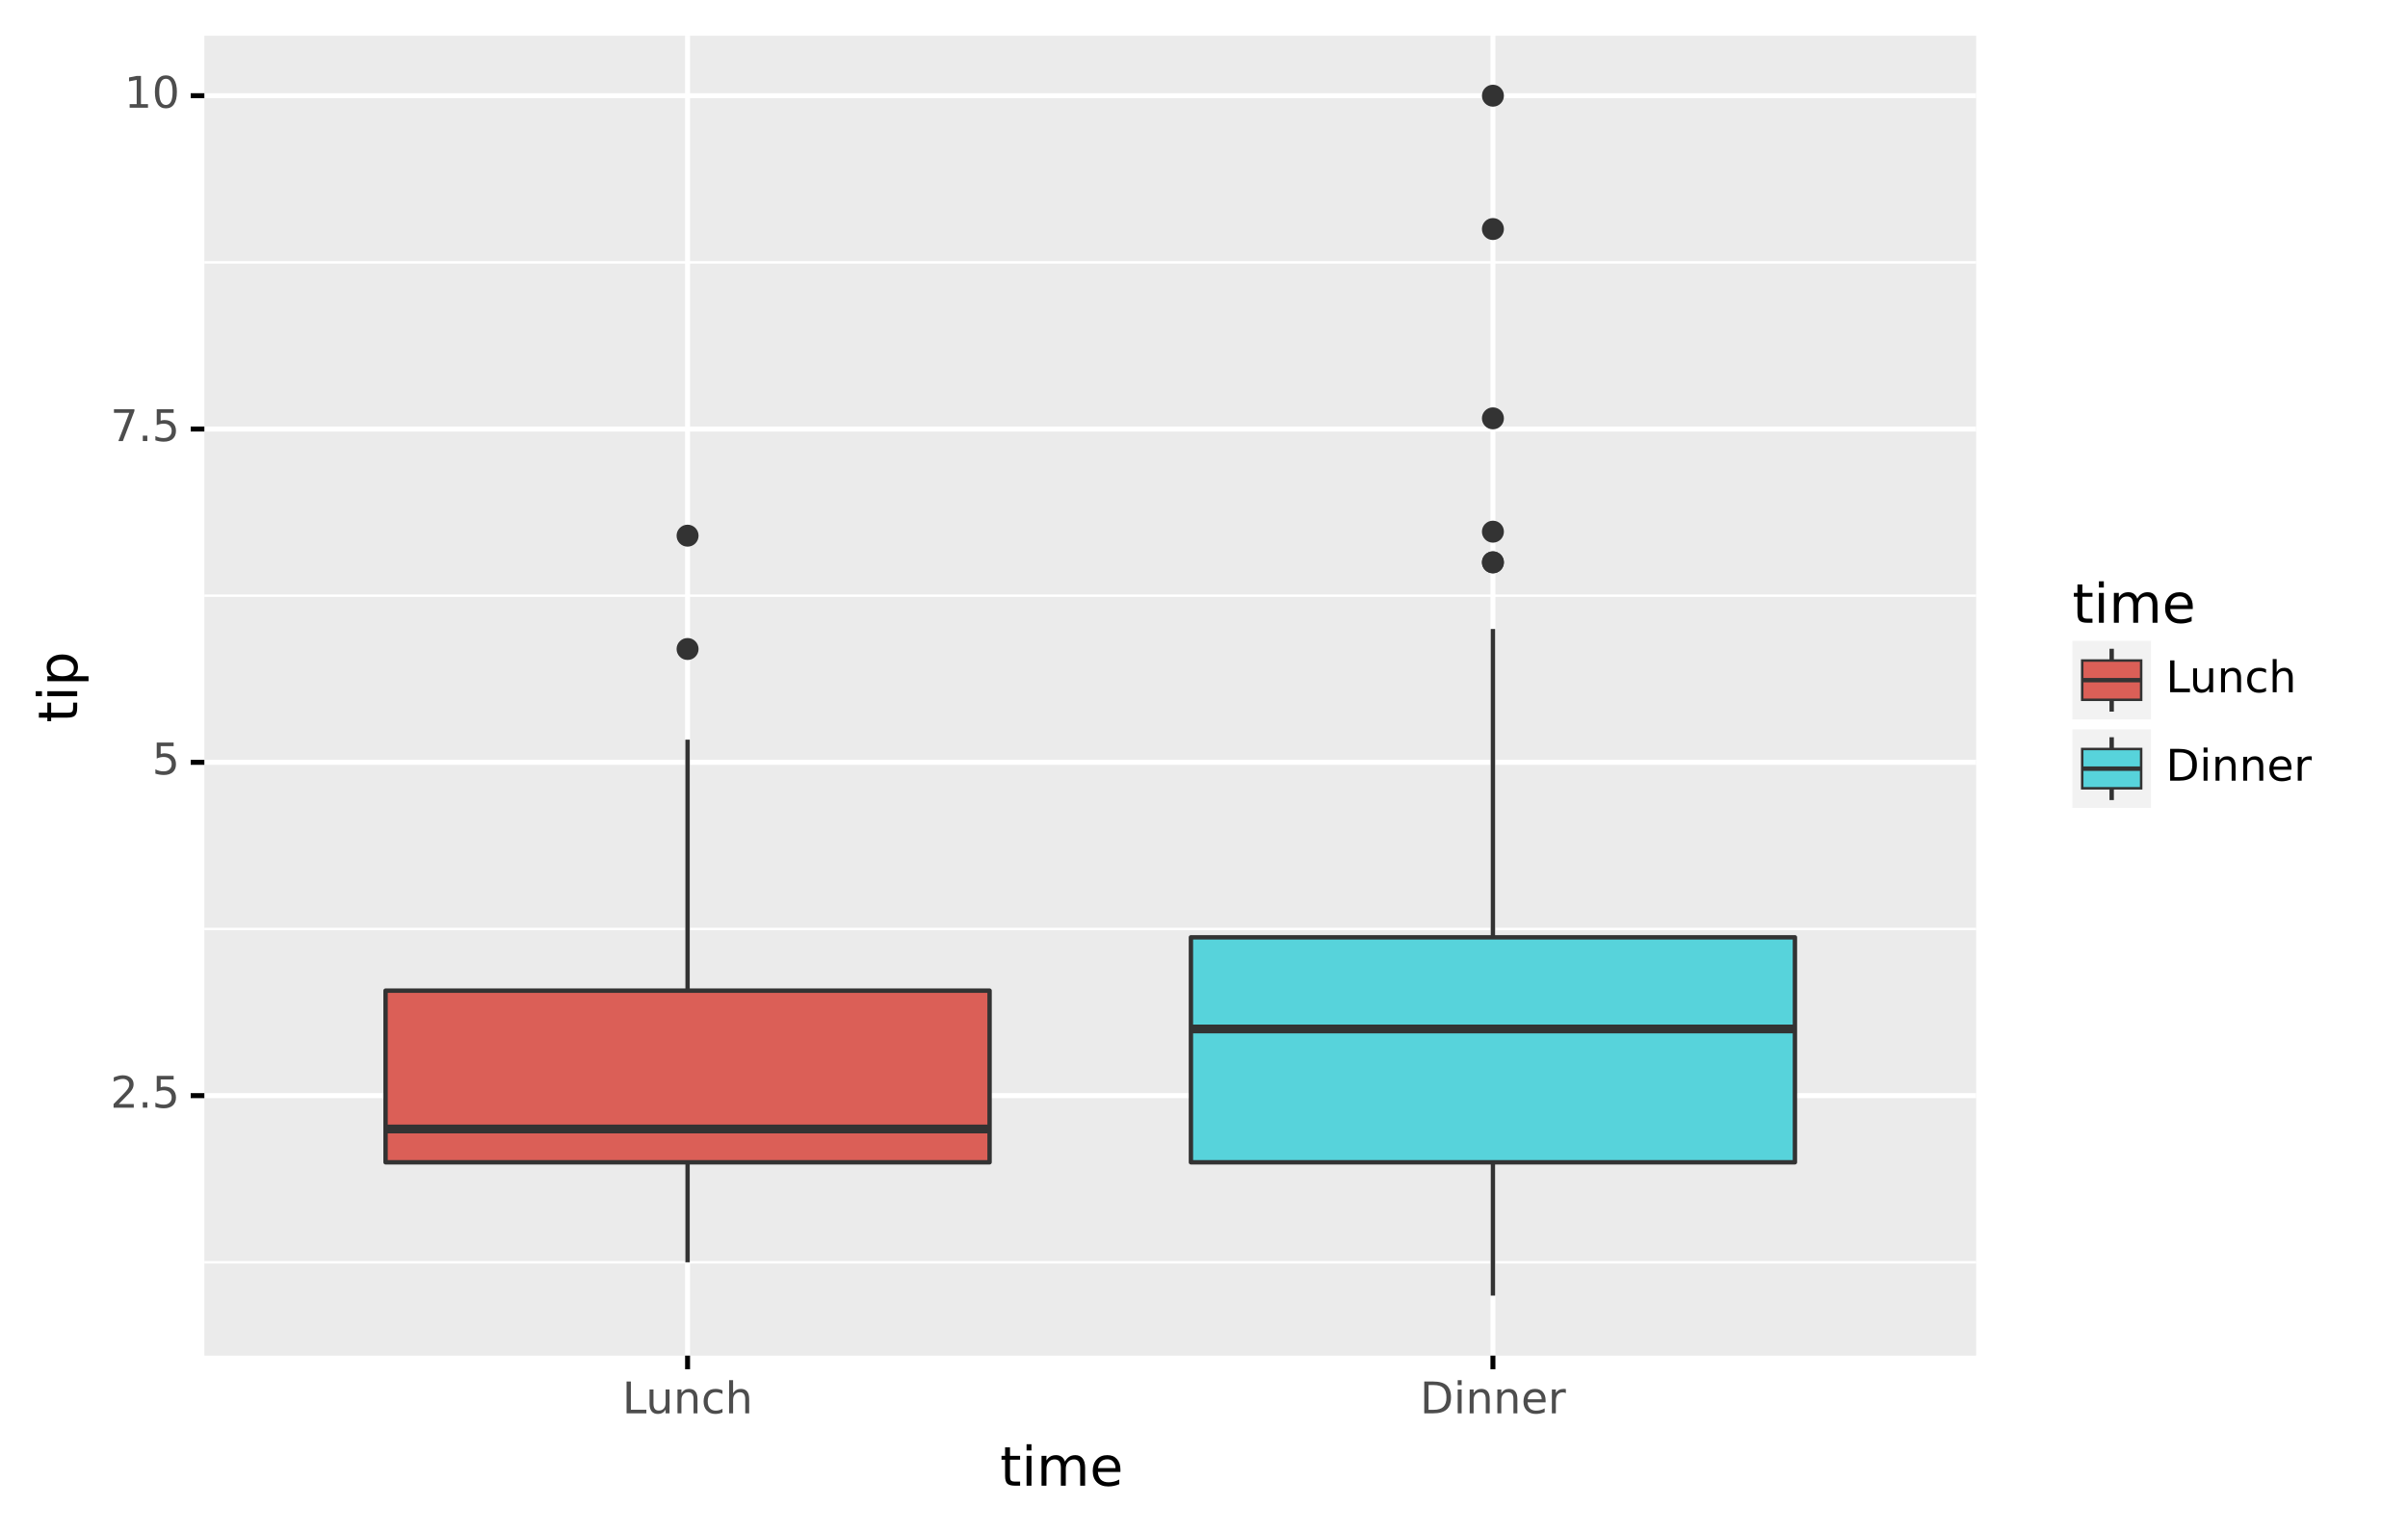
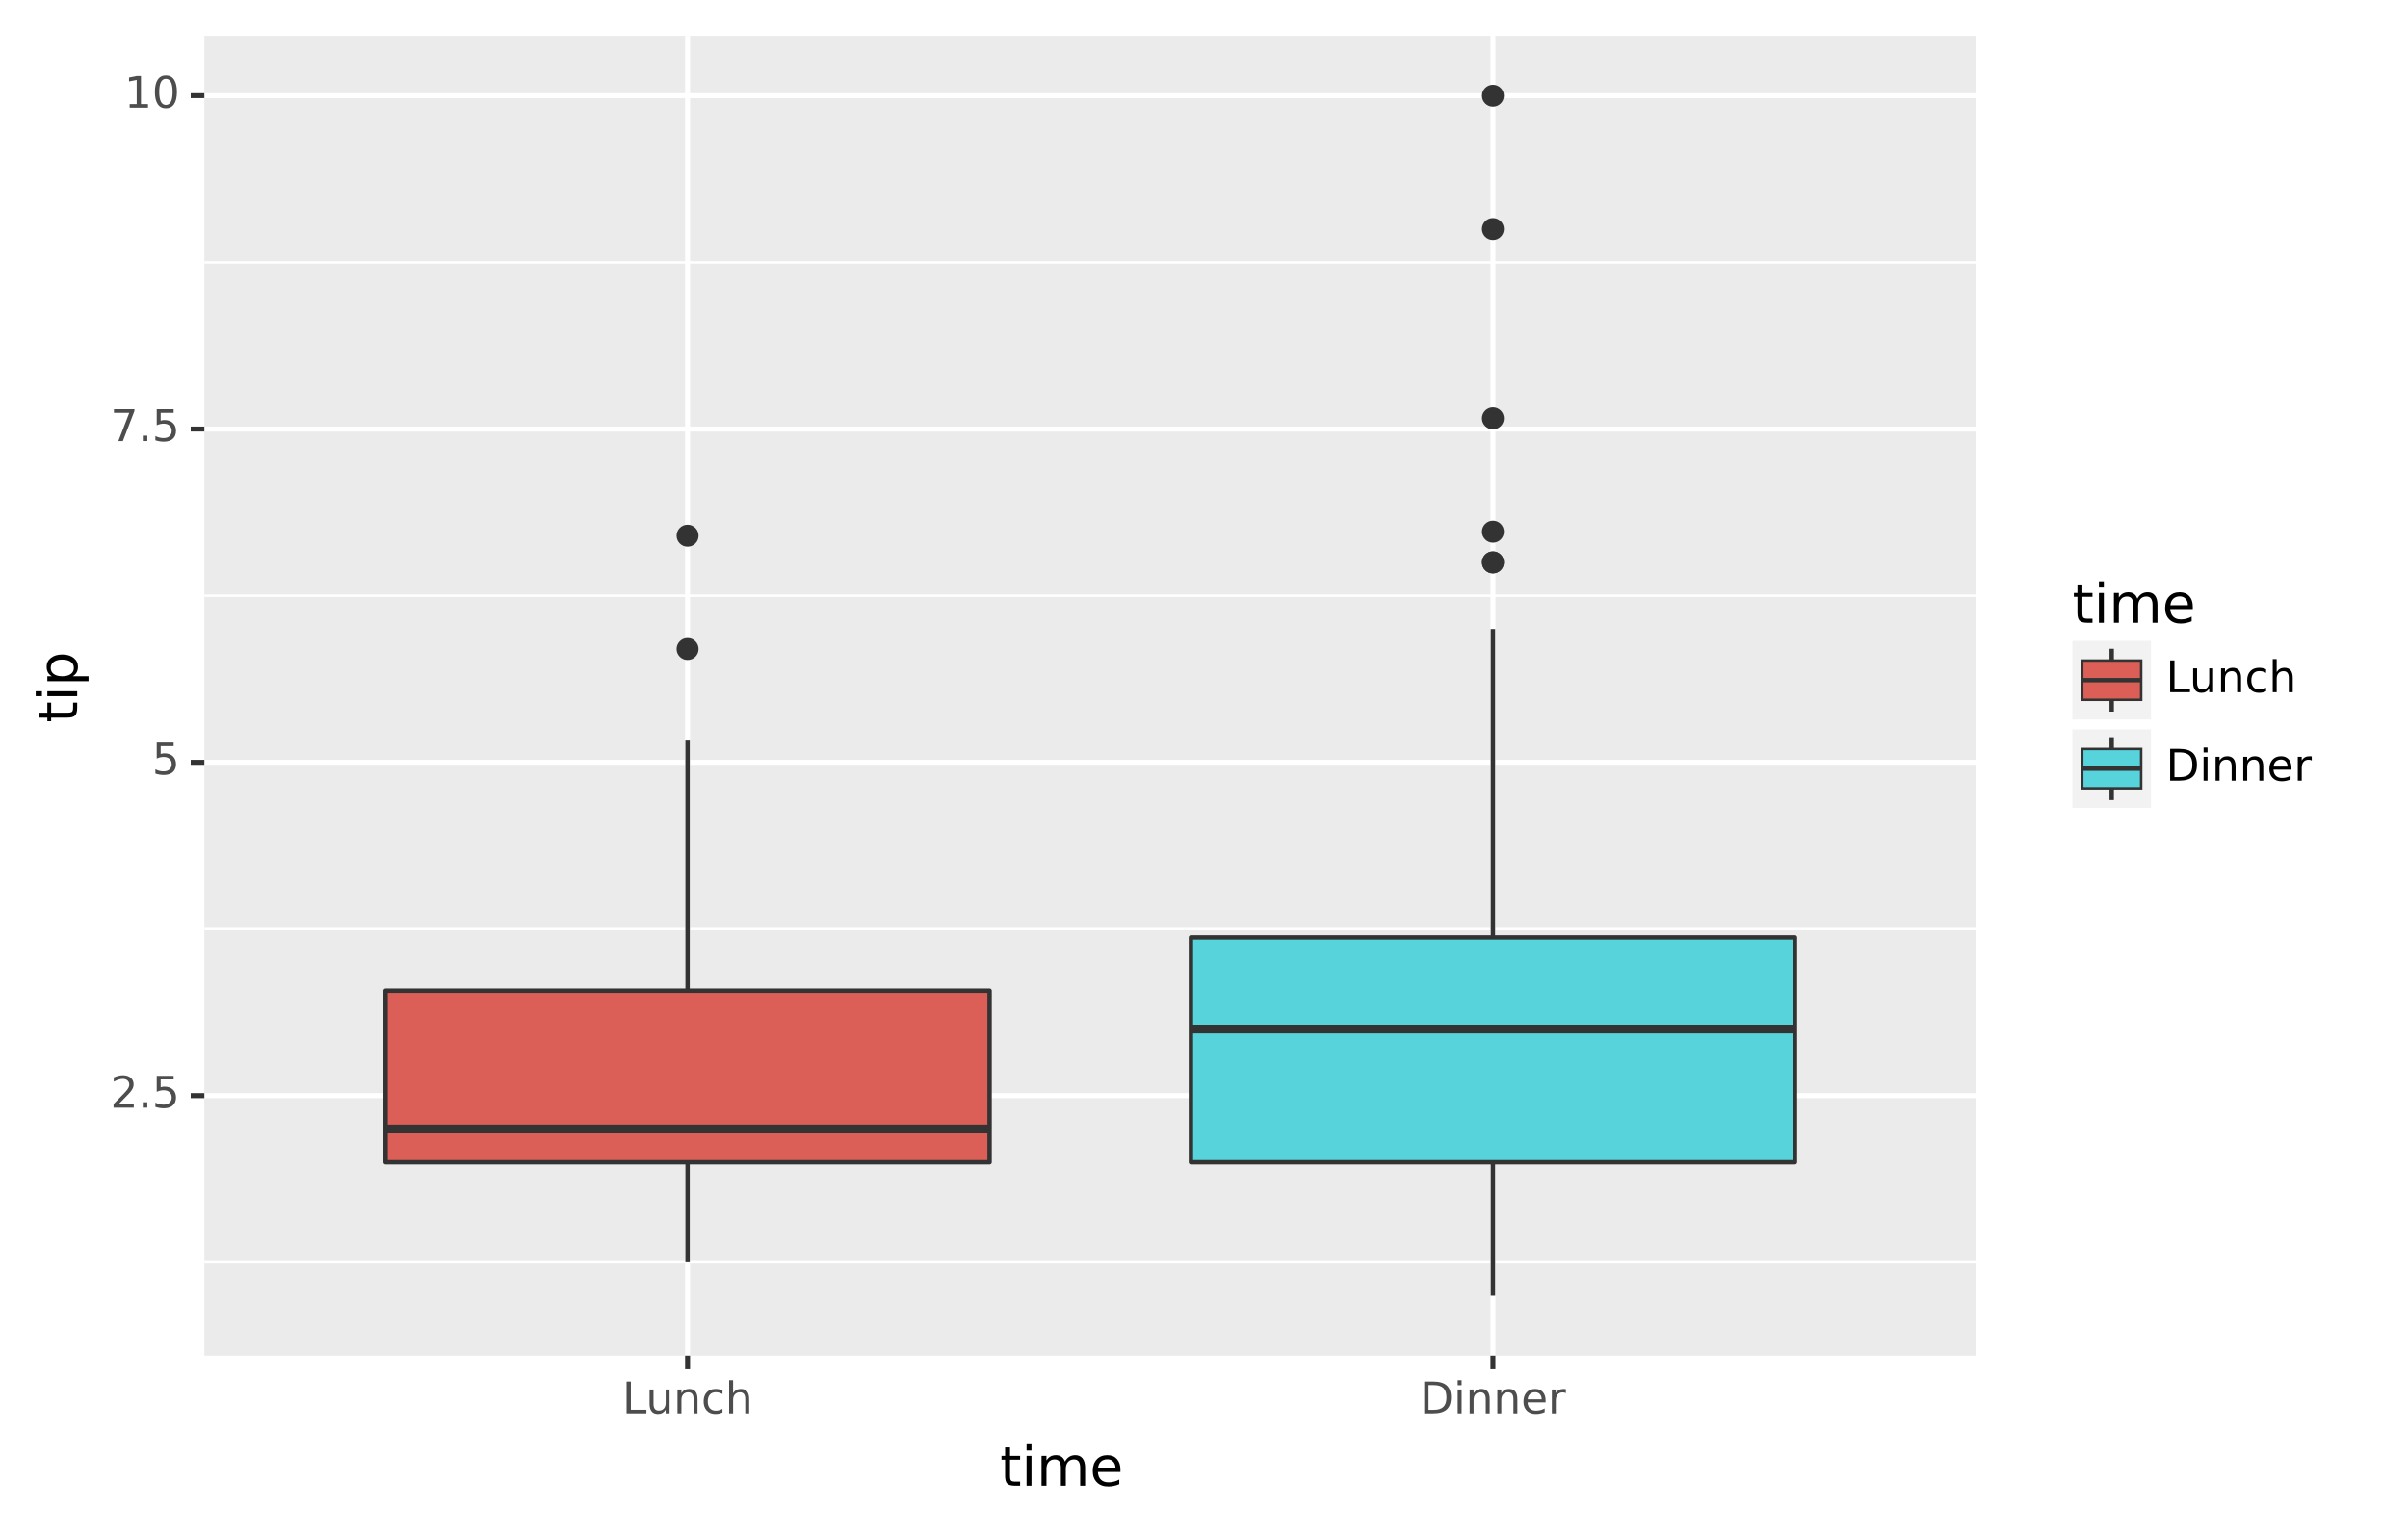
- <svg xmlns="http://www.w3.org/2000/svg" xmlns:xlink="http://www.w3.org/1999/xlink" height="309.025pt" version="1.1" viewBox="0 0 485.358 309.025" width="485.358pt">
+ <svg xmlns="http://www.w3.org/2000/svg" xmlns:xlink="http://www.w3.org/1999/xlink" width="485.358pt" height="309.025pt" viewBox="0 0 485.358 309.025" version="1.1">
  <defs>
-     <style type="text/css">*{stroke-linecap:butt;stroke-linejoin:round;}</style>
+     <style type="text/css">*{stroke-linejoin: round; stroke-linecap: butt}</style>
  </defs>
  <g id="figure_1">
    <g id="patch_1">
-       <path d="M 0 309.025  L 485.358 309.025  L 485.358 0  L 0 0  z " style="fill:#ffffff;stroke:#ffffff;stroke-linejoin:miter;" />
+       <path d="M 0 309.025  L 485.358 309.025  L 485.358 0  L 0 0  z " style="fill: #ffffff; stroke: #ffffff; stroke-linejoin: miter" />
    </g>
    <g id="axes_1">
      <g id="patch_2">
-         <path d="M 41.191 273.312  L 398.311 273.312  L 398.311 7.2  L 41.191 7.2  z " style="fill:#ebebeb;" />
+         <path d="M 41.191 273.312  L 398.311 273.312  L 398.311 7.2  L 41.191 7.2  z " style="fill: #ebebeb" />
      </g>
      <g id="matplotlib.axis_1">
        <g id="xtick_1">
          <g id="line2d_1">
-             <path clip-path="url(#pba8a9caa78)" d="M 138.587 273.312  L 138.587 7.2  " style="fill:none;stroke:#ffffff;" />
+             <path d="M 138.587 273.312  L 138.587 7.2  " clip-path="url(#p486bd072ec)" style="fill: none; stroke: #ffffff" />
          </g>
          <g id="line2d_2">
-             <path d="M 138.587 273.312  " style="fill:none;stroke:#333333;stroke-width:2;" />
+             <path d="M 138.587 273.312  " style="fill: none; stroke: #000000; stroke-width: 2" />
            <defs>
-               <path d="M 0 0  L 0 2.75  " id="m3ca2bf0537" style="stroke:#000000;" />
+               <path id="m49a5ac736d" d="M 0 0  L 0 2.75  " style="stroke: #333333" />
            </defs>
            <g>
-               <use style="fill:#333333;stroke:#000000;" x="138.587" xlink:href="#m3ca2bf0537" y="273.312" />
+               <use xlink:href="#m49a5ac736d" x="138.587" y="273.312" style="stroke: #333333" />
            </g>
          </g>
          <g id="text_1">
-             <g style="fill:#4d4d4d;" transform="translate(125.4276 284.9486)scale(0.088 -0.088)">
-               <defs>
-                 <path d="M 628 4666  L 1259 4666  L 1259 531  L 3531 531  L 3531 0  L 628 0  L 628 4666  z " id="DejaVuSans-4c" transform="scale(0.015625)" />
-                 <path d="M 544 1381  L 544 3500  L 1119 3500  L 1119 1403  Q 1119 906 1312 657  Q 1506 409 1894 409  Q 2359 409 2629 706  Q 2900 1003 2900 1516  L 2900 3500  L 3475 3500  L 3475 0  L 2900 0  L 2900 538  Q 2691 219 2414 64  Q 2138 -91 1772 -91  Q 1169 -91 856 284  Q 544 659 544 1381  z M 1991 3584  L 1991 3584  z " id="DejaVuSans-75" transform="scale(0.015625)" />
-                 <path d="M 3513 2113  L 3513 0  L 2938 0  L 2938 2094  Q 2938 2591 2744 2837  Q 2550 3084 2163 3084  Q 1697 3084 1428 2787  Q 1159 2491 1159 1978  L 1159 0  L 581 0  L 581 3500  L 1159 3500  L 1159 2956  Q 1366 3272 1645 3428  Q 1925 3584 2291 3584  Q 2894 3584 3203 3211  Q 3513 2838 3513 2113  z " id="DejaVuSans-6e" transform="scale(0.015625)" />
-                 <path d="M 3122 3366  L 3122 2828  Q 2878 2963 2633 3030  Q 2388 3097 2138 3097  Q 1578 3097 1268 2742  Q 959 2388 959 1747  Q 959 1106 1268 751  Q 1578 397 2138 397  Q 2388 397 2633 464  Q 2878 531 3122 666  L 3122 134  Q 2881 22 2623 -34  Q 2366 -91 2075 -91  Q 1284 -91 818 406  Q 353 903 353 1747  Q 353 2603 823 3093  Q 1294 3584 2113 3584  Q 2378 3584 2631 3529  Q 2884 3475 3122 3366  z " id="DejaVuSans-63" transform="scale(0.015625)" />
-                 <path d="M 3513 2113  L 3513 0  L 2938 0  L 2938 2094  Q 2938 2591 2744 2837  Q 2550 3084 2163 3084  Q 1697 3084 1428 2787  Q 1159 2491 1159 1978  L 1159 0  L 581 0  L 581 4863  L 1159 4863  L 1159 2956  Q 1366 3272 1645 3428  Q 1925 3584 2291 3584  Q 2894 3584 3203 3211  Q 3513 2838 3513 2113  z " id="DejaVuSans-68" transform="scale(0.015625)" />
+             <g style="fill: #4d4d4d" transform="translate(125.4276 284.9486)scale(0.088 -0.088)">
+               <defs>
+                 <path id="DejaVuSans-4c" d="M 628 4666  L 1259 4666  L 1259 531  L 3531 531  L 3531 0  L 628 0  L 628 4666  z " transform="scale(0.015625)" />
+                 <path id="DejaVuSans-75" d="M 544 1381  L 544 3500  L 1119 3500  L 1119 1403  Q 1119 906 1312 657  Q 1506 409 1894 409  Q 2359 409 2629 706  Q 2900 1003 2900 1516  L 2900 3500  L 3475 3500  L 3475 0  L 2900 0  L 2900 538  Q 2691 219 2414 64  Q 2138 -91 1772 -91  Q 1169 -91 856 284  Q 544 659 544 1381  z M 1991 3584  L 1991 3584  z " transform="scale(0.015625)" />
+                 <path id="DejaVuSans-6e" d="M 3513 2113  L 3513 0  L 2938 0  L 2938 2094  Q 2938 2591 2744 2837  Q 2550 3084 2163 3084  Q 1697 3084 1428 2787  Q 1159 2491 1159 1978  L 1159 0  L 581 0  L 581 3500  L 1159 3500  L 1159 2956  Q 1366 3272 1645 3428  Q 1925 3584 2291 3584  Q 2894 3584 3203 3211  Q 3513 2838 3513 2113  z " transform="scale(0.015625)" />
+                 <path id="DejaVuSans-63" d="M 3122 3366  L 3122 2828  Q 2878 2963 2633 3030  Q 2388 3097 2138 3097  Q 1578 3097 1268 2742  Q 959 2388 959 1747  Q 959 1106 1268 751  Q 1578 397 2138 397  Q 2388 397 2633 464  Q 2878 531 3122 666  L 3122 134  Q 2881 22 2623 -34  Q 2366 -91 2075 -91  Q 1284 -91 818 406  Q 353 903 353 1747  Q 353 2603 823 3093  Q 1294 3584 2113 3584  Q 2378 3584 2631 3529  Q 2884 3475 3122 3366  z " transform="scale(0.015625)" />
+                 <path id="DejaVuSans-68" d="M 3513 2113  L 3513 0  L 2938 0  L 2938 2094  Q 2938 2591 2744 2837  Q 2550 3084 2163 3084  Q 1697 3084 1428 2787  Q 1159 2491 1159 1978  L 1159 0  L 581 0  L 581 4863  L 1159 4863  L 1159 2956  Q 1366 3272 1645 3428  Q 1925 3584 2291 3584  Q 2894 3584 3203 3211  Q 3513 2838 3513 2113  z " transform="scale(0.015625)" />
              </defs>
              <use xlink:href="#DejaVuSans-4c" />
-               <use x="53.963" xlink:href="#DejaVuSans-75" />
-               <use x="117.342" xlink:href="#DejaVuSans-6e" />
-               <use x="180.721" xlink:href="#DejaVuSans-63" />
-               <use x="235.701" xlink:href="#DejaVuSans-68" />
+               <use xlink:href="#DejaVuSans-75" x="53.963" />
+               <use xlink:href="#DejaVuSans-6e" x="117.342" />
+               <use xlink:href="#DejaVuSans-63" x="180.721" />
+               <use xlink:href="#DejaVuSans-68" x="235.701" />
            </g>
          </g>
        </g>
        <g id="xtick_2">
          <g id="line2d_3">
-             <path clip-path="url(#pba8a9caa78)" d="M 300.914 273.312  L 300.914 7.2  " style="fill:none;stroke:#ffffff;" />
+             <path d="M 300.914 273.312  L 300.914 7.2  " clip-path="url(#p486bd072ec)" style="fill: none; stroke: #ffffff" />
          </g>
          <g id="line2d_4">
-             <path d="M 300.914 273.312  " style="fill:none;stroke:#333333;stroke-width:2;" />
-             <g>
-               <use style="fill:#333333;stroke:#000000;" x="300.914" xlink:href="#m3ca2bf0537" y="273.312" />
+             <path d="M 300.914 273.312  " style="fill: none; stroke: #000000; stroke-width: 2" />
+             <g>
+               <use xlink:href="#m49a5ac736d" x="300.914" y="273.312" style="stroke: #333333" />
            </g>
          </g>
          <g id="text_2">
-             <g style="fill:#4d4d4d;" transform="translate(286.2108 284.9486)scale(0.088 -0.088)">
-               <defs>
-                 <path d="M 1259 4147  L 1259 519  L 2022 519  Q 2988 519 3436 956  Q 3884 1394 3884 2338  Q 3884 3275 3436 3711  Q 2988 4147 2022 4147  L 1259 4147  z M 628 4666  L 1925 4666  Q 3281 4666 3915 4102  Q 4550 3538 4550 2338  Q 4550 1131 3912 565  Q 3275 0 1925 0  L 628 0  L 628 4666  z " id="DejaVuSans-44" transform="scale(0.015625)" />
-                 <path d="M 603 3500  L 1178 3500  L 1178 0  L 603 0  L 603 3500  z M 603 4863  L 1178 4863  L 1178 4134  L 603 4134  L 603 4863  z " id="DejaVuSans-69" transform="scale(0.015625)" />
-                 <path d="M 3597 1894  L 3597 1613  L 953 1613  Q 991 1019 1311 708  Q 1631 397 2203 397  Q 2534 397 2845 478  Q 3156 559 3463 722  L 3463 178  Q 3153 47 2828 -22  Q 2503 -91 2169 -91  Q 1331 -91 842 396  Q 353 884 353 1716  Q 353 2575 817 3079  Q 1281 3584 2069 3584  Q 2775 3584 3186 3129  Q 3597 2675 3597 1894  z M 3022 2063  Q 3016 2534 2758 2815  Q 2500 3097 2075 3097  Q 1594 3097 1305 2825  Q 1016 2553 972 2059  L 3022 2063  z " id="DejaVuSans-65" transform="scale(0.015625)" />
-                 <path d="M 2631 2963  Q 2534 3019 2420 3045  Q 2306 3072 2169 3072  Q 1681 3072 1420 2755  Q 1159 2438 1159 1844  L 1159 0  L 581 0  L 581 3500  L 1159 3500  L 1159 2956  Q 1341 3275 1631 3429  Q 1922 3584 2338 3584  Q 2397 3584 2469 3576  Q 2541 3569 2628 3553  L 2631 2963  z " id="DejaVuSans-72" transform="scale(0.015625)" />
+             <g style="fill: #4d4d4d" transform="translate(286.2108 284.9486)scale(0.088 -0.088)">
+               <defs>
+                 <path id="DejaVuSans-44" d="M 1259 4147  L 1259 519  L 2022 519  Q 2988 519 3436 956  Q 3884 1394 3884 2338  Q 3884 3275 3436 3711  Q 2988 4147 2022 4147  L 1259 4147  z M 628 4666  L 1925 4666  Q 3281 4666 3915 4102  Q 4550 3538 4550 2338  Q 4550 1131 3912 565  Q 3275 0 1925 0  L 628 0  L 628 4666  z " transform="scale(0.015625)" />
+                 <path id="DejaVuSans-69" d="M 603 3500  L 1178 3500  L 1178 0  L 603 0  L 603 3500  z M 603 4863  L 1178 4863  L 1178 4134  L 603 4134  L 603 4863  z " transform="scale(0.015625)" />
+                 <path id="DejaVuSans-65" d="M 3597 1894  L 3597 1613  L 953 1613  Q 991 1019 1311 708  Q 1631 397 2203 397  Q 2534 397 2845 478  Q 3156 559 3463 722  L 3463 178  Q 3153 47 2828 -22  Q 2503 -91 2169 -91  Q 1331 -91 842 396  Q 353 884 353 1716  Q 353 2575 817 3079  Q 1281 3584 2069 3584  Q 2775 3584 3186 3129  Q 3597 2675 3597 1894  z M 3022 2063  Q 3016 2534 2758 2815  Q 2500 3097 2075 3097  Q 1594 3097 1305 2825  Q 1016 2553 972 2059  L 3022 2063  z " transform="scale(0.015625)" />
+                 <path id="DejaVuSans-72" d="M 2631 2963  Q 2534 3019 2420 3045  Q 2306 3072 2169 3072  Q 1681 3072 1420 2755  Q 1159 2438 1159 1844  L 1159 0  L 581 0  L 581 3500  L 1159 3500  L 1159 2956  Q 1341 3275 1631 3429  Q 1922 3584 2338 3584  Q 2397 3584 2469 3576  Q 2541 3569 2628 3553  L 2631 2963  z " transform="scale(0.015625)" />
              </defs>
              <use xlink:href="#DejaVuSans-44" />
-               <use x="77.002" xlink:href="#DejaVuSans-69" />
-               <use x="104.785" xlink:href="#DejaVuSans-6e" />
-               <use x="168.164" xlink:href="#DejaVuSans-6e" />
-               <use x="231.543" xlink:href="#DejaVuSans-65" />
-               <use x="293.066" xlink:href="#DejaVuSans-72" />
+               <use xlink:href="#DejaVuSans-69" x="77.002" />
+               <use xlink:href="#DejaVuSans-6e" x="104.785" />
+               <use xlink:href="#DejaVuSans-6e" x="168.164" />
+               <use xlink:href="#DejaVuSans-65" x="231.543" />
+               <use xlink:href="#DejaVuSans-72" x="293.066" />
            </g>
          </g>
        </g>
        <g id="text_3">
          <g transform="translate(201.565 299.537)scale(0.11 -0.11)">
            <defs>
-               <path d="M 1172 4494  L 1172 3500  L 2356 3500  L 2356 3053  L 1172 3053  L 1172 1153  Q 1172 725 1289 603  Q 1406 481 1766 481  L 2356 481  L 2356 0  L 1766 0  Q 1100 0 847 248  Q 594 497 594 1153  L 594 3053  L 172 3053  L 172 3500  L 594 3500  L 594 4494  L 1172 4494  z " id="DejaVuSans-74" transform="scale(0.015625)" />
-               <path d="M 3328 2828  Q 3544 3216 3844 3400  Q 4144 3584 4550 3584  Q 5097 3584 5394 3201  Q 5691 2819 5691 2113  L 5691 0  L 5113 0  L 5113 2094  Q 5113 2597 4934 2840  Q 4756 3084 4391 3084  Q 3944 3084 3684 2787  Q 3425 2491 3425 1978  L 3425 0  L 2847 0  L 2847 2094  Q 2847 2600 2669 2842  Q 2491 3084 2119 3084  Q 1678 3084 1418 2786  Q 1159 2488 1159 1978  L 1159 0  L 581 0  L 581 3500  L 1159 3500  L 1159 2956  Q 1356 3278 1631 3431  Q 1906 3584 2284 3584  Q 2666 3584 2933 3390  Q 3200 3197 3328 2828  z " id="DejaVuSans-6d" transform="scale(0.015625)" />
+               <path id="DejaVuSans-74" d="M 1172 4494  L 1172 3500  L 2356 3500  L 2356 3053  L 1172 3053  L 1172 1153  Q 1172 725 1289 603  Q 1406 481 1766 481  L 2356 481  L 2356 0  L 1766 0  Q 1100 0 847 248  Q 594 497 594 1153  L 594 3053  L 172 3053  L 172 3500  L 594 3500  L 594 4494  L 1172 4494  z " transform="scale(0.015625)" />
+               <path id="DejaVuSans-6d" d="M 3328 2828  Q 3544 3216 3844 3400  Q 4144 3584 4550 3584  Q 5097 3584 5394 3201  Q 5691 2819 5691 2113  L 5691 0  L 5113 0  L 5113 2094  Q 5113 2597 4934 2840  Q 4756 3084 4391 3084  Q 3944 3084 3684 2787  Q 3425 2491 3425 1978  L 3425 0  L 2847 0  L 2847 2094  Q 2847 2600 2669 2842  Q 2491 3084 2119 3084  Q 1678 3084 1418 2786  Q 1159 2488 1159 1978  L 1159 0  L 581 0  L 581 3500  L 1159 3500  L 1159 2956  Q 1356 3278 1631 3431  Q 1906 3584 2284 3584  Q 2666 3584 2933 3390  Q 3200 3197 3328 2828  z " transform="scale(0.015625)" />
            </defs>
            <use xlink:href="#DejaVuSans-74" />
-             <use x="39.209" xlink:href="#DejaVuSans-69" />
-             <use x="66.992" xlink:href="#DejaVuSans-6d" />
-             <use x="164.404" xlink:href="#DejaVuSans-65" />
+             <use xlink:href="#DejaVuSans-69" x="39.209" />
+             <use xlink:href="#DejaVuSans-6d" x="66.992" />
+             <use xlink:href="#DejaVuSans-65" x="164.404" />
          </g>
        </g>
      </g>
      <g id="matplotlib.axis_2">
        <g id="ytick_1">
          <g id="line2d_5">
-             <path clip-path="url(#pba8a9caa78)" d="M 41.191 220.896  L 398.311 220.896  " style="fill:none;stroke:#ffffff;" />
+             <path d="M 41.191 220.896  L 398.311 220.896  " clip-path="url(#p486bd072ec)" style="fill: none; stroke: #ffffff" />
          </g>
          <g id="line2d_6">
-             <path d="M 41.191 220.896  " style="fill:none;stroke:#333333;stroke-width:2;" />
+             <path d="M 41.191 220.896  " style="fill: none; stroke: #000000; stroke-width: 2" />
            <defs>
-               <path d="M 0 0  L -2.75 0  " id="m1c5f48c439" style="stroke:#000000;" />
+               <path id="m37b93ad89b" d="M 0 0  L -2.75 0  " style="stroke: #333333" />
            </defs>
            <g>
-               <use style="fill:#333333;stroke:#000000;" x="41.191" xlink:href="#m1c5f48c439" y="220.896" />
+               <use xlink:href="#m37b93ad89b" x="41.191" y="220.896" style="stroke: #333333" />
            </g>
          </g>
          <g id="text_4">
-             <g style="fill:#4d4d4d;" transform="translate(22.24594 223.3243)scale(0.088 -0.088)">
-               <defs>
-                 <path d="M 1228 531  L 3431 531  L 3431 0  L 469 0  L 469 531  Q 828 903 1448 1529  Q 2069 2156 2228 2338  Q 2531 2678 2651 2914  Q 2772 3150 2772 3378  Q 2772 3750 2511 3984  Q 2250 4219 1831 4219  Q 1534 4219 1204 4116  Q 875 4013 500 3803  L 500 4441  Q 881 4594 1212 4672  Q 1544 4750 1819 4750  Q 2544 4750 2975 4387  Q 3406 4025 3406 3419  Q 3406 3131 3298 2873  Q 3191 2616 2906 2266  Q 2828 2175 2409 1742  Q 1991 1309 1228 531  z " id="DejaVuSans-32" transform="scale(0.015625)" />
-                 <path d="M 684 794  L 1344 794  L 1344 0  L 684 0  L 684 794  z " id="DejaVuSans-2e" transform="scale(0.015625)" />
-                 <path d="M 691 4666  L 3169 4666  L 3169 4134  L 1269 4134  L 1269 2991  Q 1406 3038 1543 3061  Q 1681 3084 1819 3084  Q 2600 3084 3056 2656  Q 3513 2228 3513 1497  Q 3513 744 3044 326  Q 2575 -91 1722 -91  Q 1428 -91 1123 -41  Q 819 9 494 109  L 494 744  Q 775 591 1075 516  Q 1375 441 1709 441  Q 2250 441 2565 725  Q 2881 1009 2881 1497  Q 2881 1984 2565 2268  Q 2250 2553 1709 2553  Q 1456 2553 1204 2497  Q 953 2441 691 2322  L 691 4666  z " id="DejaVuSans-35" transform="scale(0.015625)" />
+             <g style="fill: #4d4d4d" transform="translate(22.24594 223.3243)scale(0.088 -0.088)">
+               <defs>
+                 <path id="DejaVuSans-32" d="M 1228 531  L 3431 531  L 3431 0  L 469 0  L 469 531  Q 828 903 1448 1529  Q 2069 2156 2228 2338  Q 2531 2678 2651 2914  Q 2772 3150 2772 3378  Q 2772 3750 2511 3984  Q 2250 4219 1831 4219  Q 1534 4219 1204 4116  Q 875 4013 500 3803  L 500 4441  Q 881 4594 1212 4672  Q 1544 4750 1819 4750  Q 2544 4750 2975 4387  Q 3406 4025 3406 3419  Q 3406 3131 3298 2873  Q 3191 2616 2906 2266  Q 2828 2175 2409 1742  Q 1991 1309 1228 531  z " transform="scale(0.015625)" />
+                 <path id="DejaVuSans-2e" d="M 684 794  L 1344 794  L 1344 0  L 684 0  L 684 794  z " transform="scale(0.015625)" />
+                 <path id="DejaVuSans-35" d="M 691 4666  L 3169 4666  L 3169 4134  L 1269 4134  L 1269 2991  Q 1406 3038 1543 3061  Q 1681 3084 1819 3084  Q 2600 3084 3056 2656  Q 3513 2228 3513 1497  Q 3513 744 3044 326  Q 2575 -91 1722 -91  Q 1428 -91 1123 -41  Q 819 9 494 109  L 494 744  Q 775 591 1075 516  Q 1375 441 1709 441  Q 2250 441 2565 725  Q 2881 1009 2881 1497  Q 2881 1984 2565 2268  Q 2250 2553 1709 2553  Q 1456 2553 1204 2497  Q 953 2441 691 2322  L 691 4666  z " transform="scale(0.015625)" />
              </defs>
              <use xlink:href="#DejaVuSans-32" />
-               <use x="63.623" xlink:href="#DejaVuSans-2e" />
-               <use x="95.41" xlink:href="#DejaVuSans-35" />
+               <use xlink:href="#DejaVuSans-2e" x="63.623" />
+               <use xlink:href="#DejaVuSans-35" x="95.41" />
            </g>
          </g>
        </g>
        <g id="ytick_2">
          <g id="line2d_7">
-             <path clip-path="url(#pba8a9caa78)" d="M 41.191 153.696  L 398.311 153.696  " style="fill:none;stroke:#ffffff;" />
+             <path d="M 41.191 153.696  L 398.311 153.696  " clip-path="url(#p486bd072ec)" style="fill: none; stroke: #ffffff" />
          </g>
          <g id="line2d_8">
-             <path d="M 41.191 153.696  " style="fill:none;stroke:#333333;stroke-width:2;" />
-             <g>
-               <use style="fill:#333333;stroke:#000000;" x="41.191" xlink:href="#m1c5f48c439" y="153.696" />
+             <path d="M 41.191 153.696  " style="fill: none; stroke: #000000; stroke-width: 2" />
+             <g>
+               <use xlink:href="#m37b93ad89b" x="41.191" y="153.696" style="stroke: #333333" />
            </g>
          </g>
          <g id="text_5">
-             <g style="fill:#4d4d4d;" transform="translate(30.64169 156.1242)scale(0.088 -0.088)">
+             <g style="fill: #4d4d4d" transform="translate(30.64169 156.1242)scale(0.088 -0.088)">
              <use xlink:href="#DejaVuSans-35" />
            </g>
          </g>
        </g>
        <g id="ytick_3">
          <g id="line2d_9">
-             <path clip-path="url(#pba8a9caa78)" d="M 41.191 86.496  L 398.311 86.496  " style="fill:none;stroke:#ffffff;" />
+             <path d="M 41.191 86.496  L 398.311 86.496  " clip-path="url(#p486bd072ec)" style="fill: none; stroke: #ffffff" />
          </g>
          <g id="line2d_10">
-             <path d="M 41.191 86.496  " style="fill:none;stroke:#333333;stroke-width:2;" />
-             <g>
-               <use style="fill:#333333;stroke:#000000;" x="41.191" xlink:href="#m1c5f48c439" y="86.496" />
+             <path d="M 41.191 86.496  " style="fill: none; stroke: #000000; stroke-width: 2" />
+             <g>
+               <use xlink:href="#m37b93ad89b" x="41.191" y="86.496" style="stroke: #333333" />
            </g>
          </g>
          <g id="text_6">
-             <g style="fill:#4d4d4d;" transform="translate(22.24594 88.92425)scale(0.088 -0.088)">
-               <defs>
-                 <path d="M 525 4666  L 3525 4666  L 3525 4397  L 1831 0  L 1172 0  L 2766 4134  L 525 4134  L 525 4666  z " id="DejaVuSans-37" transform="scale(0.015625)" />
+             <g style="fill: #4d4d4d" transform="translate(22.24594 88.92425)scale(0.088 -0.088)">
+               <defs>
+                 <path id="DejaVuSans-37" d="M 525 4666  L 3525 4666  L 3525 4397  L 1831 0  L 1172 0  L 2766 4134  L 525 4134  L 525 4666  z " transform="scale(0.015625)" />
              </defs>
              <use xlink:href="#DejaVuSans-37" />
-               <use x="63.623" xlink:href="#DejaVuSans-2e" />
-               <use x="95.41" xlink:href="#DejaVuSans-35" />
+               <use xlink:href="#DejaVuSans-2e" x="63.623" />
+               <use xlink:href="#DejaVuSans-35" x="95.41" />
            </g>
          </g>
        </g>
        <g id="ytick_4">
          <g id="line2d_11">
-             <path clip-path="url(#pba8a9caa78)" d="M 41.191 19.296  L 398.311 19.296  " style="fill:none;stroke:#ffffff;" />
+             <path d="M 41.191 19.296  L 398.311 19.296  " clip-path="url(#p486bd072ec)" style="fill: none; stroke: #ffffff" />
          </g>
          <g id="line2d_12">
-             <path d="M 41.191 19.296  " style="fill:none;stroke:#333333;stroke-width:2;" />
-             <g>
-               <use style="fill:#333333;stroke:#000000;" x="41.191" xlink:href="#m1c5f48c439" y="19.296" />
+             <path d="M 41.191 19.296  " style="fill: none; stroke: #000000; stroke-width: 2" />
+             <g>
+               <use xlink:href="#m37b93ad89b" x="41.191" y="19.296" style="stroke: #333333" />
            </g>
          </g>
          <g id="text_7">
-             <g style="fill:#4d4d4d;" transform="translate(25.04269 21.72425)scale(0.088 -0.088)">
-               <defs>
-                 <path d="M 794 531  L 1825 531  L 1825 4091  L 703 3866  L 703 4441  L 1819 4666  L 2450 4666  L 2450 531  L 3481 531  L 3481 0  L 794 0  L 794 531  z " id="DejaVuSans-31" transform="scale(0.015625)" />
-                 <path d="M 2034 4250  Q 1547 4250 1301 3770  Q 1056 3291 1056 2328  Q 1056 1369 1301 889  Q 1547 409 2034 409  Q 2525 409 2770 889  Q 3016 1369 3016 2328  Q 3016 3291 2770 3770  Q 2525 4250 2034 4250  z M 2034 4750  Q 2819 4750 3233 4129  Q 3647 3509 3647 2328  Q 3647 1150 3233 529  Q 2819 -91 2034 -91  Q 1250 -91 836 529  Q 422 1150 422 2328  Q 422 3509 836 4129  Q 1250 4750 2034 4750  z " id="DejaVuSans-30" transform="scale(0.015625)" />
+             <g style="fill: #4d4d4d" transform="translate(25.04269 21.72425)scale(0.088 -0.088)">
+               <defs>
+                 <path id="DejaVuSans-31" d="M 794 531  L 1825 531  L 1825 4091  L 703 3866  L 703 4441  L 1819 4666  L 2450 4666  L 2450 531  L 3481 531  L 3481 0  L 794 0  L 794 531  z " transform="scale(0.015625)" />
+                 <path id="DejaVuSans-30" d="M 2034 4250  Q 1547 4250 1301 3770  Q 1056 3291 1056 2328  Q 1056 1369 1301 889  Q 1547 409 2034 409  Q 2525 409 2770 889  Q 3016 1369 3016 2328  Q 3016 3291 2770 3770  Q 2525 4250 2034 4250  z M 2034 4750  Q 2819 4750 3233 4129  Q 3647 3509 3647 2328  Q 3647 1150 3233 529  Q 2819 -91 2034 -91  Q 1250 -91 836 529  Q 422 1150 422 2328  Q 422 3509 836 4129  Q 1250 4750 2034 4750  z " transform="scale(0.015625)" />
              </defs>
              <use xlink:href="#DejaVuSans-31" />
-               <use x="63.623" xlink:href="#DejaVuSans-30" />
+               <use xlink:href="#DejaVuSans-30" x="63.623" />
            </g>
          </g>
        </g>
        <g id="ytick_5">
          <g id="line2d_13">
-             <path clip-path="url(#pba8a9caa78)" d="M 41.191 254.496  L 398.311 254.496  " style="fill:none;stroke:#ffffff;stroke-width:0.5;" />
+             <path d="M 41.191 254.496  L 398.311 254.496  " clip-path="url(#p486bd072ec)" style="fill: none; stroke: #ffffff; stroke-width: 0.5" />
          </g>
        </g>
        <g id="ytick_6">
          <g id="line2d_14">
-             <path clip-path="url(#pba8a9caa78)" d="M 41.191 187.296  L 398.311 187.296  " style="fill:none;stroke:#ffffff;stroke-width:0.5;" />
+             <path d="M 41.191 187.296  L 398.311 187.296  " clip-path="url(#p486bd072ec)" style="fill: none; stroke: #ffffff; stroke-width: 0.5" />
          </g>
        </g>
        <g id="ytick_7">
          <g id="line2d_15">
-             <path clip-path="url(#pba8a9caa78)" d="M 41.191 120.096  L 398.311 120.096  " style="fill:none;stroke:#ffffff;stroke-width:0.5;" />
+             <path d="M 41.191 120.096  L 398.311 120.096  " clip-path="url(#p486bd072ec)" style="fill: none; stroke: #ffffff; stroke-width: 0.5" />
          </g>
        </g>
        <g id="ytick_8">
          <g id="line2d_16">
-             <path clip-path="url(#pba8a9caa78)" d="M 41.191 52.896  L 398.311 52.896  " style="fill:none;stroke:#ffffff;stroke-width:0.5;" />
+             <path d="M 41.191 52.896  L 398.311 52.896  " clip-path="url(#p486bd072ec)" style="fill: none; stroke: #ffffff; stroke-width: 0.5" />
          </g>
        </g>
        <g id="text_8">
          <g transform="translate(15.55828 145.7038)rotate(-90)scale(0.11 -0.11)">
            <defs>
-               <path d="M 1159 525  L 1159 -1331  L 581 -1331  L 581 3500  L 1159 3500  L 1159 2969  Q 1341 3281 1617 3432  Q 1894 3584 2278 3584  Q 2916 3584 3314 3078  Q 3713 2572 3713 1747  Q 3713 922 3314 415  Q 2916 -91 2278 -91  Q 1894 -91 1617 61  Q 1341 213 1159 525  z M 3116 1747  Q 3116 2381 2855 2742  Q 2594 3103 2138 3103  Q 1681 3103 1420 2742  Q 1159 2381 1159 1747  Q 1159 1113 1420 752  Q 1681 391 2138 391  Q 2594 391 2855 752  Q 3116 1113 3116 1747  z " id="DejaVuSans-70" transform="scale(0.015625)" />
+               <path id="DejaVuSans-70" d="M 1159 525  L 1159 -1331  L 581 -1331  L 581 3500  L 1159 3500  L 1159 2969  Q 1341 3281 1617 3432  Q 1894 3584 2278 3584  Q 2916 3584 3314 3078  Q 3713 2572 3713 1747  Q 3713 922 3314 415  Q 2916 -91 2278 -91  Q 1894 -91 1617 61  Q 1341 213 1159 525  z M 3116 1747  Q 3116 2381 2855 2742  Q 2594 3103 2138 3103  Q 1681 3103 1420 2742  Q 1159 2381 1159 1747  Q 1159 1113 1420 752  Q 1681 391 2138 391  Q 2594 391 2855 752  Q 3116 1113 3116 1747  z " transform="scale(0.015625)" />
            </defs>
            <use xlink:href="#DejaVuSans-74" />
-             <use x="39.209" xlink:href="#DejaVuSans-69" />
-             <use x="66.992" xlink:href="#DejaVuSans-70" />
+             <use xlink:href="#DejaVuSans-69" x="39.209" />
+             <use xlink:href="#DejaVuSans-70" x="66.992" />
          </g>
        </g>
      </g>
      <g id="PathCollection_1">
-         <path clip-path="url(#pba8a9caa78)" d="M 138.587 132.62  C 139.057 132.62 139.508 132.434 139.84 132.101  C 140.173 131.769 140.36 131.318 140.36 130.848  C 140.36 130.378 140.173 129.927 139.84 129.595  C 139.508 129.262 139.057 129.076 138.587 129.076  C 138.117 129.076 137.666 129.262 137.334 129.595  C 137.001 129.927 136.815 130.378 136.815 130.848  C 136.815 131.318 137.001 131.769 137.334 132.101  C 137.666 132.434 138.117 132.62 138.587 132.62  z " style="fill:#333333;stroke:#333333;stroke-width:0.886;" />
-         <path clip-path="url(#pba8a9caa78)" d="M 138.587 109.772  C 139.057 109.772 139.508 109.586 139.84 109.253  C 140.173 108.921 140.36 108.47 140.36 108  C 140.36 107.53 140.173 107.079 139.84 106.747  C 139.508 106.414 139.057 106.228 138.587 106.228  C 138.117 106.228 137.666 106.414 137.334 106.747  C 137.001 107.079 136.815 107.53 136.815 108  C 136.815 108.47 137.001 108.921 137.334 109.253  C 137.666 109.586 138.117 109.772 138.587 109.772  z " style="fill:#333333;stroke:#333333;stroke-width:0.886;" />
+         <path d="M 138.587 132.62  C 139.057 132.62 139.508 132.434 139.84 132.101  C 140.173 131.769 140.36 131.318 140.36 130.848  C 140.36 130.378 140.173 129.927 139.84 129.595  C 139.508 129.262 139.057 129.076 138.587 129.076  C 138.117 129.076 137.666 129.262 137.334 129.595  C 137.001 129.927 136.815 130.378 136.815 130.848  C 136.815 131.318 137.001 131.769 137.334 132.101  C 137.666 132.434 138.117 132.62 138.587 132.62  z " clip-path="url(#p486bd072ec)" style="fill: #333333; stroke: #333333; stroke-width: 0.886" />
+         <path d="M 138.587 109.772  C 139.057 109.772 139.508 109.586 139.84 109.253  C 140.173 108.921 140.36 108.47 140.36 108  C 140.36 107.53 140.173 107.079 139.84 106.747  C 139.508 106.414 139.057 106.228 138.587 106.228  C 138.117 106.228 137.666 106.414 137.334 106.747  C 137.001 107.079 136.815 107.53 136.815 108  C 136.815 108.47 137.001 108.921 137.334 109.253  C 137.666 109.586 138.117 109.772 138.587 109.772  z " clip-path="url(#p486bd072ec)" style="fill: #333333; stroke: #333333; stroke-width: 0.886" />
      </g>
      <g id="LineCollection_1">
-         <path clip-path="url(#pba8a9caa78)" d="M 138.587 199.728  L 138.587 149.126  " style="fill:none;stroke:#333333;stroke-width:0.886;" />
-         <path clip-path="url(#pba8a9caa78)" d="M 138.587 234.336  L 138.587 254.496  " style="fill:none;stroke:#333333;stroke-width:0.886;" />
+         <path d="M 138.587 199.728  L 138.587 149.126  " clip-path="url(#p486bd072ec)" style="fill: none; stroke: #333333; stroke-width: 0.886" />
+         <path d="M 138.587 234.336  L 138.587 254.496  " clip-path="url(#p486bd072ec)" style="fill: none; stroke: #333333; stroke-width: 0.886" />
      </g>
      <g id="PolyCollection_1">
        <defs>
-           <path d="M 77.714 -109.297  L 77.714 -109.297  L 199.46 -109.297  L 199.46 -74.689  L 77.714 -74.689  z " id="mcf8aca7b3f" style="stroke:#333333;stroke-width:0.886;" />
+           <path id="m76db6ba5d8" d="M 77.714 -109.297  L 77.714 -109.297  L 199.46 -109.297  L 199.46 -74.689  L 77.714 -74.689  z " style="stroke: #333333; stroke-width: 0.886" />
        </defs>
-         <g clip-path="url(#pba8a9caa78)">
-           <use style="fill:#db5f57;stroke:#333333;stroke-width:0.886;" x="0" xlink:href="#mcf8aca7b3f" y="309.025" />
+         <g clip-path="url(#p486bd072ec)">
+           <use xlink:href="#m76db6ba5d8" x="0" y="309.025" style="fill: #db5f57; stroke: #333333; stroke-width: 0.886" />
        </g>
      </g>
      <g id="LineCollection_2">
-         <path clip-path="url(#pba8a9caa78)" d="M 77.714 227.616  L 199.46 227.616  " style="fill:none;stroke:#333333;stroke-width:1.772;" />
+         <path d="M 77.714 227.616  L 199.46 227.616  " clip-path="url(#p486bd072ec)" style="fill: none; stroke: #333333; stroke-width: 1.772" />
      </g>
      <g id="PathCollection_2">
-         <path clip-path="url(#pba8a9caa78)" d="M 300.914 86.118  C 301.384 86.118 301.835 85.931 302.168 85.599  C 302.5 85.267 302.687 84.816 302.687 84.346  C 302.687 83.876 302.5 83.425 302.168 83.092  C 301.835 82.76 301.384 82.573 300.914 82.573  C 300.444 82.573 299.993 82.76 299.661 83.092  C 299.329 83.425 299.142 83.876 299.142 84.346  C 299.142 84.816 299.329 85.267 299.661 85.599  C 299.993 85.931 300.444 86.118 300.914 86.118  z " style="fill:#333333;stroke:#333333;stroke-width:0.886;" />
-         <path clip-path="url(#pba8a9caa78)" d="M 300.914 108.966  C 301.384 108.966 301.835 108.779 302.168 108.447  C 302.5 108.115 302.687 107.664 302.687 107.194  C 302.687 106.724 302.5 106.273 302.168 105.94  C 301.835 105.608 301.384 105.421 300.914 105.421  C 300.444 105.421 299.993 105.608 299.661 105.94  C 299.329 106.273 299.142 106.724 299.142 107.194  C 299.142 107.664 299.329 108.115 299.661 108.447  C 299.993 108.779 300.444 108.966 300.914 108.966  z " style="fill:#333333;stroke:#333333;stroke-width:0.886;" />
-         <path clip-path="url(#pba8a9caa78)" d="M 300.914 21.068  C 301.384 21.068 301.835 20.882 302.168 20.549  C 302.5 20.217 302.687 19.766 302.687 19.296  C 302.687 18.826 302.5 18.375 302.168 18.043  C 301.835 17.71 301.384 17.524 300.914 17.524  C 300.444 17.524 299.993 17.71 299.661 18.043  C 299.329 18.375 299.142 18.826 299.142 19.296  C 299.142 19.766 299.329 20.217 299.661 20.549  C 299.993 20.882 300.444 21.068 300.914 21.068  z " style="fill:#333333;stroke:#333333;stroke-width:0.886;" />
-         <path clip-path="url(#pba8a9caa78)" d="M 300.914 115.148  C 301.384 115.148 301.835 114.962 302.168 114.629  C 302.5 114.297 302.687 113.846 302.687 113.376  C 302.687 112.906 302.5 112.455 302.168 112.123  C 301.835 111.79 301.384 111.604 300.914 111.604  C 300.444 111.604 299.993 111.79 299.661 112.123  C 299.329 112.455 299.142 112.906 299.142 113.376  C 299.142 113.846 299.329 114.297 299.661 114.629  C 299.993 114.962 300.444 115.148 300.914 115.148  z " style="fill:#333333;stroke:#333333;stroke-width:0.886;" />
-         <path clip-path="url(#pba8a9caa78)" d="M 300.914 47.948  C 301.384 47.948 301.835 47.762 302.168 47.429  C 302.5 47.097 302.687 46.646 302.687 46.176  C 302.687 45.706 302.5 45.255 302.168 44.923  C 301.835 44.59 301.384 44.404 300.914 44.404  C 300.444 44.404 299.993 44.59 299.661 44.923  C 299.329 45.255 299.142 45.706 299.142 46.176  C 299.142 46.646 299.329 47.097 299.661 47.429  C 299.993 47.762 300.444 47.948 300.914 47.948  z " style="fill:#333333;stroke:#333333;stroke-width:0.886;" />
-         <path clip-path="url(#pba8a9caa78)" d="M 300.914 115.148  C 301.384 115.148 301.835 114.962 302.168 114.629  C 302.5 114.297 302.687 113.846 302.687 113.376  C 302.687 112.906 302.5 112.455 302.168 112.123  C 301.835 111.79 301.384 111.604 300.914 111.604  C 300.444 111.604 299.993 111.79 299.661 112.123  C 299.329 112.455 299.142 112.906 299.142 113.376  C 299.142 113.846 299.329 114.297 299.661 114.629  C 299.993 114.962 300.444 115.148 300.914 115.148  z " style="fill:#333333;stroke:#333333;stroke-width:0.886;" />
+         <path d="M 300.914 86.118  C 301.384 86.118 301.835 85.931 302.168 85.599  C 302.5 85.267 302.687 84.816 302.687 84.346  C 302.687 83.876 302.5 83.425 302.168 83.092  C 301.835 82.76 301.384 82.573 300.914 82.573  C 300.444 82.573 299.993 82.76 299.661 83.092  C 299.329 83.425 299.142 83.876 299.142 84.346  C 299.142 84.816 299.329 85.267 299.661 85.599  C 299.993 85.931 300.444 86.118 300.914 86.118  z " clip-path="url(#p486bd072ec)" style="fill: #333333; stroke: #333333; stroke-width: 0.886" />
+         <path d="M 300.914 108.966  C 301.384 108.966 301.835 108.779 302.168 108.447  C 302.5 108.115 302.687 107.664 302.687 107.194  C 302.687 106.724 302.5 106.273 302.168 105.94  C 301.835 105.608 301.384 105.421 300.914 105.421  C 300.444 105.421 299.993 105.608 299.661 105.94  C 299.329 106.273 299.142 106.724 299.142 107.194  C 299.142 107.664 299.329 108.115 299.661 108.447  C 299.993 108.779 300.444 108.966 300.914 108.966  z " clip-path="url(#p486bd072ec)" style="fill: #333333; stroke: #333333; stroke-width: 0.886" />
+         <path d="M 300.914 21.068  C 301.384 21.068 301.835 20.882 302.168 20.549  C 302.5 20.217 302.687 19.766 302.687 19.296  C 302.687 18.826 302.5 18.375 302.168 18.043  C 301.835 17.71 301.384 17.524 300.914 17.524  C 300.444 17.524 299.993 17.71 299.661 18.043  C 299.329 18.375 299.142 18.826 299.142 19.296  C 299.142 19.766 299.329 20.217 299.661 20.549  C 299.993 20.882 300.444 21.068 300.914 21.068  z " clip-path="url(#p486bd072ec)" style="fill: #333333; stroke: #333333; stroke-width: 0.886" />
+         <path d="M 300.914 115.148  C 301.384 115.148 301.835 114.962 302.168 114.629  C 302.5 114.297 302.687 113.846 302.687 113.376  C 302.687 112.906 302.5 112.455 302.168 112.123  C 301.835 111.79 301.384 111.604 300.914 111.604  C 300.444 111.604 299.993 111.79 299.661 112.123  C 299.329 112.455 299.142 112.906 299.142 113.376  C 299.142 113.846 299.329 114.297 299.661 114.629  C 299.993 114.962 300.444 115.148 300.914 115.148  z " clip-path="url(#p486bd072ec)" style="fill: #333333; stroke: #333333; stroke-width: 0.886" />
+         <path d="M 300.914 47.948  C 301.384 47.948 301.835 47.762 302.168 47.429  C 302.5 47.097 302.687 46.646 302.687 46.176  C 302.687 45.706 302.5 45.255 302.168 44.923  C 301.835 44.59 301.384 44.404 300.914 44.404  C 300.444 44.404 299.993 44.59 299.661 44.923  C 299.329 45.255 299.142 45.706 299.142 46.176  C 299.142 46.646 299.329 47.097 299.661 47.429  C 299.993 47.762 300.444 47.948 300.914 47.948  z " clip-path="url(#p486bd072ec)" style="fill: #333333; stroke: #333333; stroke-width: 0.886" />
+         <path d="M 300.914 115.148  C 301.384 115.148 301.835 114.962 302.168 114.629  C 302.5 114.297 302.687 113.846 302.687 113.376  C 302.687 112.906 302.5 112.455 302.168 112.123  C 301.835 111.79 301.384 111.604 300.914 111.604  C 300.444 111.604 299.993 111.79 299.661 112.123  C 299.329 112.455 299.142 112.906 299.142 113.376  C 299.142 113.846 299.329 114.297 299.661 114.629  C 299.993 114.962 300.444 115.148 300.914 115.148  z " clip-path="url(#p486bd072ec)" style="fill: #333333; stroke: #333333; stroke-width: 0.886" />
      </g>
      <g id="LineCollection_3">
-         <path clip-path="url(#pba8a9caa78)" d="M 300.914 188.976  L 300.914 126.816  " style="fill:none;stroke:#333333;stroke-width:0.886;" />
-         <path clip-path="url(#pba8a9caa78)" d="M 300.914 234.336  L 300.914 261.216  " style="fill:none;stroke:#333333;stroke-width:0.886;" />
+         <path d="M 300.914 188.976  L 300.914 126.816  " clip-path="url(#p486bd072ec)" style="fill: none; stroke: #333333; stroke-width: 0.886" />
+         <path d="M 300.914 234.336  L 300.914 261.216  " clip-path="url(#p486bd072ec)" style="fill: none; stroke: #333333; stroke-width: 0.886" />
      </g>
      <g id="PolyCollection_2">
        <defs>
-           <path d="M 240.042 -120.049  L 240.042 -120.049  L 361.787 -120.049  L 361.787 -74.689  L 240.042 -74.689  z " id="m3d1d05089e" style="stroke:#333333;stroke-width:0.886;" />
+           <path id="m71677f201d" d="M 240.042 -120.049  L 240.042 -120.049  L 361.787 -120.049  L 361.787 -74.689  L 240.042 -74.689  z " style="stroke: #333333; stroke-width: 0.886" />
        </defs>
-         <g clip-path="url(#pba8a9caa78)">
-           <use style="fill:#57d3db;stroke:#333333;stroke-width:0.886;" x="0" xlink:href="#m3d1d05089e" y="309.025" />
+         <g clip-path="url(#p486bd072ec)">
+           <use xlink:href="#m71677f201d" x="0" y="309.025" style="fill: #57d3db; stroke: #333333; stroke-width: 0.886" />
        </g>
      </g>
      <g id="LineCollection_4">
-         <path clip-path="url(#pba8a9caa78)" d="M 240.042 207.456  L 361.787 207.456  " style="fill:none;stroke:#333333;stroke-width:1.772;" />
+         <path d="M 240.042 207.456  L 361.787 207.456  " clip-path="url(#p486bd072ec)" style="fill: none; stroke: #333333; stroke-width: 1.772" />
      </g>
      <g id="patch_3">
-         <path d="M 405.511 175.091  L 478.158 175.091  L 478.158 101.965  L 405.511 101.965  z " style="fill:#ffffff;" />
+         <path d="M 405.511 175.091  L 478.158 175.091  L 478.158 101.965  L 405.511 101.965  z " style="fill: #ffffff" />
      </g>
      <g id="text_9">
        <g transform="translate(417.7107 125.5586)scale(0.11 -0.11)">
          <use xlink:href="#DejaVuSans-74" />
-           <use x="39.209" xlink:href="#DejaVuSans-69" />
-           <use x="66.992" xlink:href="#DejaVuSans-6d" />
-           <use x="164.404" xlink:href="#DejaVuSans-65" />
+           <use xlink:href="#DejaVuSans-69" x="39.209" />
+           <use xlink:href="#DejaVuSans-6d" x="66.992" />
+           <use xlink:href="#DejaVuSans-65" x="164.404" />
        </g>
      </g>
      <g id="patch_4">
-         <path clip-path="url(#pf631138e69)" d="M 417.711 145.051  L 433.551 145.051  L 433.551 129.211  L 417.711 129.211  z " style="fill:#f2f2f2;" />
+         <path d="M 417.711 145.051  L 433.551 145.051  L 433.551 129.211  L 417.711 129.211  z " clip-path="url(#pb368add789)" style="fill: #f2f2f2" />
      </g>
      <g id="patch_5">
-         <path clip-path="url(#pf631138e69)" d="M 419.691 141.091  L 431.571 141.091  L 431.571 133.171  L 419.691 133.171  z " style="fill:#db5f57;stroke:#333333;stroke-linecap:square;stroke-linejoin:miter;stroke-width:0.5;" />
+         <path d="M 419.691 141.091  L 431.571 141.091  L 431.571 133.171  L 419.691 133.171  z " clip-path="url(#pb368add789)" style="fill: #db5f57; stroke: #333333; stroke-width: 0.5; stroke-linejoin: miter; stroke-linecap: square" />
      </g>
      <g id="line2d_17">
-         <path clip-path="url(#pf631138e69)" d="M 419.691 137.131  L 431.571 137.131  " style="fill:none;stroke:#333333;stroke-width:0.886;" />
+         <path d="M 419.691 137.131  L 431.571 137.131  " clip-path="url(#pb368add789)" style="fill: none; stroke: #333333; stroke-width: 0.886" />
      </g>
      <g id="line2d_18">
-         <path clip-path="url(#pf631138e69)" d="M 425.631 133.171  L 425.631 130.795  " style="fill:none;stroke:#333333;stroke-width:0.886;" />
+         <path d="M 425.631 133.171  L 425.631 130.795  " clip-path="url(#pb368add789)" style="fill: none; stroke: #333333; stroke-width: 0.886" />
      </g>
      <g id="line2d_19">
-         <path clip-path="url(#pf631138e69)" d="M 425.631 141.091  L 425.631 143.467  " style="fill:none;stroke:#333333;stroke-width:0.886;" />
+         <path d="M 425.631 141.091  L 425.631 143.467  " clip-path="url(#pb368add789)" style="fill: none; stroke: #333333; stroke-width: 0.886" />
      </g>
      <g id="text_10">
        <g transform="translate(436.5507 139.5592)scale(0.088 -0.088)">
          <use xlink:href="#DejaVuSans-4c" />
-           <use x="53.963" xlink:href="#DejaVuSans-75" />
-           <use x="117.342" xlink:href="#DejaVuSans-6e" />
-           <use x="180.721" xlink:href="#DejaVuSans-63" />
-           <use x="235.701" xlink:href="#DejaVuSans-68" />
+           <use xlink:href="#DejaVuSans-75" x="53.963" />
+           <use xlink:href="#DejaVuSans-6e" x="117.342" />
+           <use xlink:href="#DejaVuSans-63" x="180.721" />
+           <use xlink:href="#DejaVuSans-68" x="235.701" />
        </g>
      </g>
      <g id="patch_6">
-         <path clip-path="url(#p8fcb621d29)" d="M 417.711 162.891  L 433.551 162.891  L 433.551 147.051  L 417.711 147.051  z " style="fill:#f2f2f2;" />
+         <path d="M 417.711 162.891  L 433.551 162.891  L 433.551 147.051  L 417.711 147.051  z " clip-path="url(#p4c40aac1ab)" style="fill: #f2f2f2" />
      </g>
      <g id="patch_7">
-         <path clip-path="url(#p8fcb621d29)" d="M 419.691 158.931  L 431.571 158.931  L 431.571 151.011  L 419.691 151.011  z " style="fill:#57d3db;stroke:#333333;stroke-linecap:square;stroke-linejoin:miter;stroke-width:0.5;" />
+         <path d="M 419.691 158.931  L 431.571 158.931  L 431.571 151.011  L 419.691 151.011  z " clip-path="url(#p4c40aac1ab)" style="fill: #57d3db; stroke: #333333; stroke-width: 0.5; stroke-linejoin: miter; stroke-linecap: square" />
      </g>
      <g id="line2d_20">
-         <path clip-path="url(#p8fcb621d29)" d="M 419.691 154.971  L 431.571 154.971  " style="fill:none;stroke:#333333;stroke-width:0.886;" />
+         <path d="M 419.691 154.971  L 431.571 154.971  " clip-path="url(#p4c40aac1ab)" style="fill: none; stroke: #333333; stroke-width: 0.886" />
      </g>
      <g id="line2d_21">
-         <path clip-path="url(#p8fcb621d29)" d="M 425.631 151.011  L 425.631 148.635  " style="fill:none;stroke:#333333;stroke-width:0.886;" />
+         <path d="M 425.631 151.011  L 425.631 148.635  " clip-path="url(#p4c40aac1ab)" style="fill: none; stroke: #333333; stroke-width: 0.886" />
      </g>
      <g id="line2d_22">
-         <path clip-path="url(#p8fcb621d29)" d="M 425.631 158.931  L 425.631 161.307  " style="fill:none;stroke:#333333;stroke-width:0.886;" />
+         <path d="M 425.631 158.931  L 425.631 161.307  " clip-path="url(#p4c40aac1ab)" style="fill: none; stroke: #333333; stroke-width: 0.886" />
      </g>
      <g id="text_11">
        <g transform="translate(436.5507 157.3992)scale(0.088 -0.088)">
          <use xlink:href="#DejaVuSans-44" />
-           <use x="77.002" xlink:href="#DejaVuSans-69" />
-           <use x="104.785" xlink:href="#DejaVuSans-6e" />
-           <use x="168.164" xlink:href="#DejaVuSans-6e" />
-           <use x="231.543" xlink:href="#DejaVuSans-65" />
-           <use x="293.066" xlink:href="#DejaVuSans-72" />
+           <use xlink:href="#DejaVuSans-69" x="77.002" />
+           <use xlink:href="#DejaVuSans-6e" x="104.785" />
+           <use xlink:href="#DejaVuSans-6e" x="168.164" />
+           <use xlink:href="#DejaVuSans-65" x="231.543" />
+           <use xlink:href="#DejaVuSans-72" x="293.066" />
        </g>
      </g>
    </g>
  </g>
  <defs>
-     <clipPath id="pba8a9caa78">
-       <rect height="266.112" width="357.12" x="41.191" y="7.2" />
+     <clipPath id="p486bd072ec">
+       <rect x="41.191" y="7.2" width="357.12" height="266.112" />
    </clipPath>
-     <clipPath id="pf631138e69">
+     <clipPath id="pb368add789">
      <path d="M 417.711 145.051  L 417.711 129.211  L 433.551 129.211  L 433.551 145.051  " />
    </clipPath>
-     <clipPath id="p8fcb621d29">
+     <clipPath id="p4c40aac1ab">
      <path d="M 417.711 162.891  L 417.711 147.051  L 433.551 147.051  L 433.551 162.891  " />
    </clipPath>
  </defs>
</svg>
